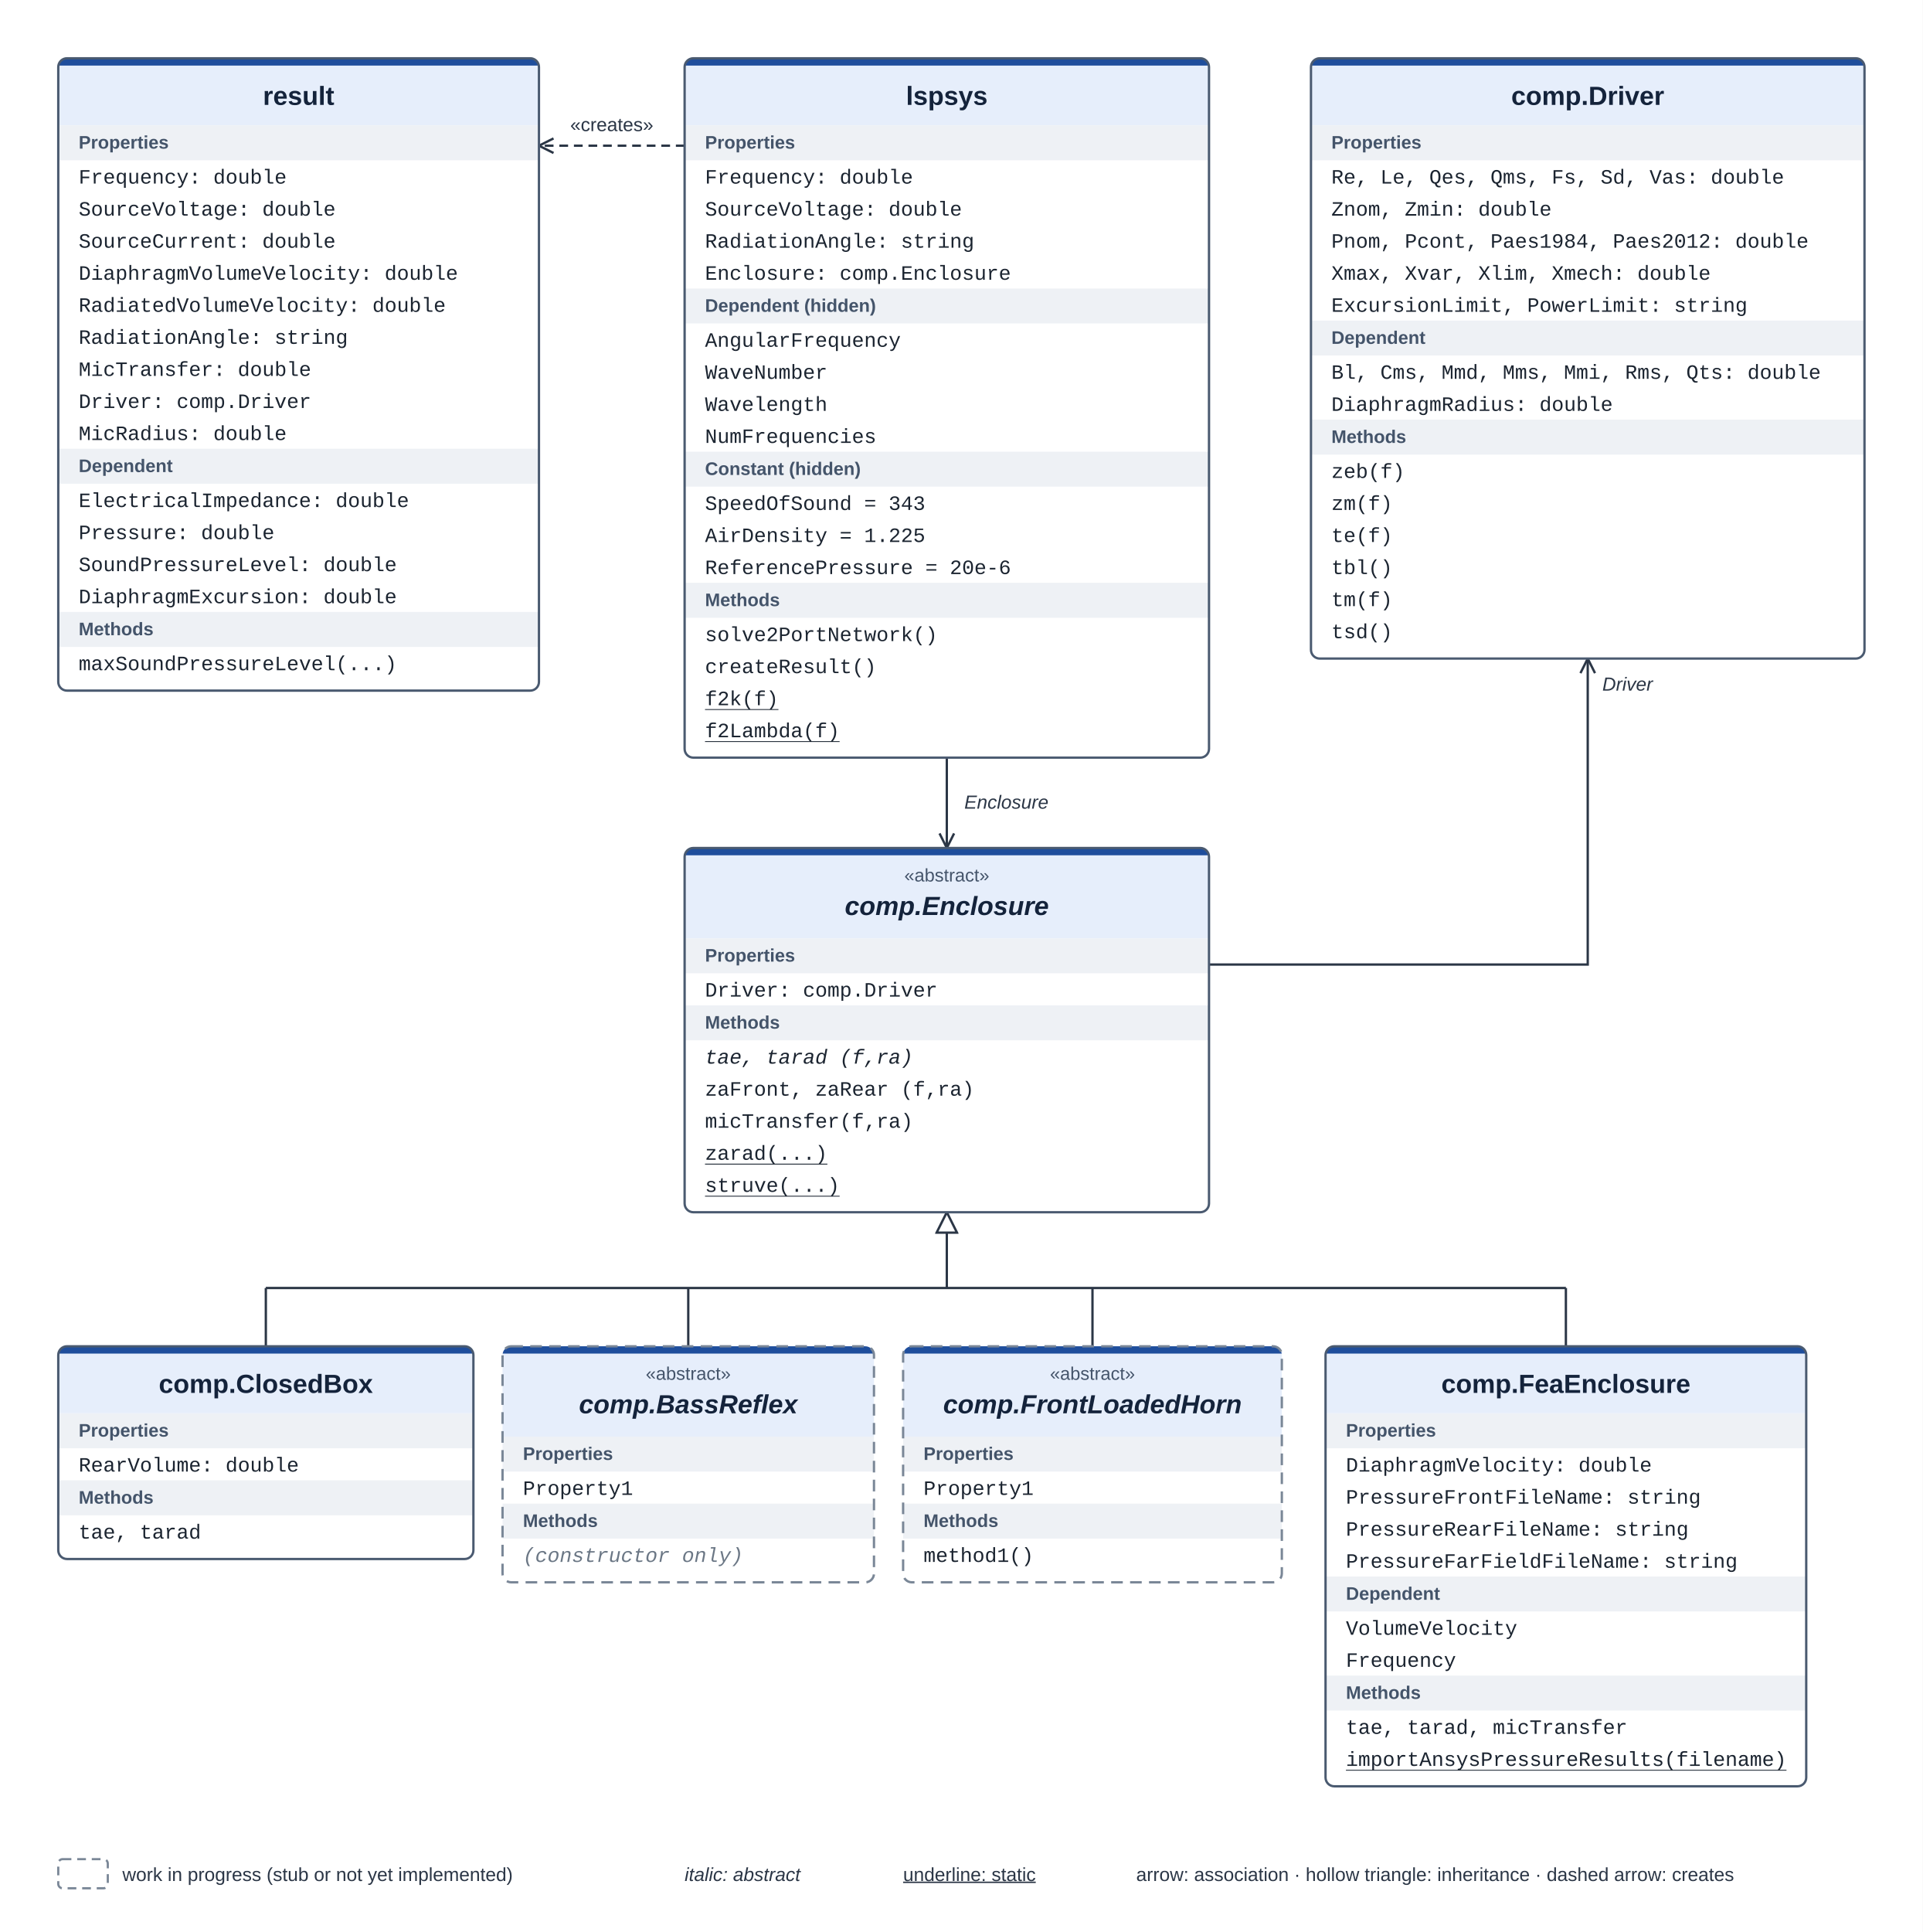
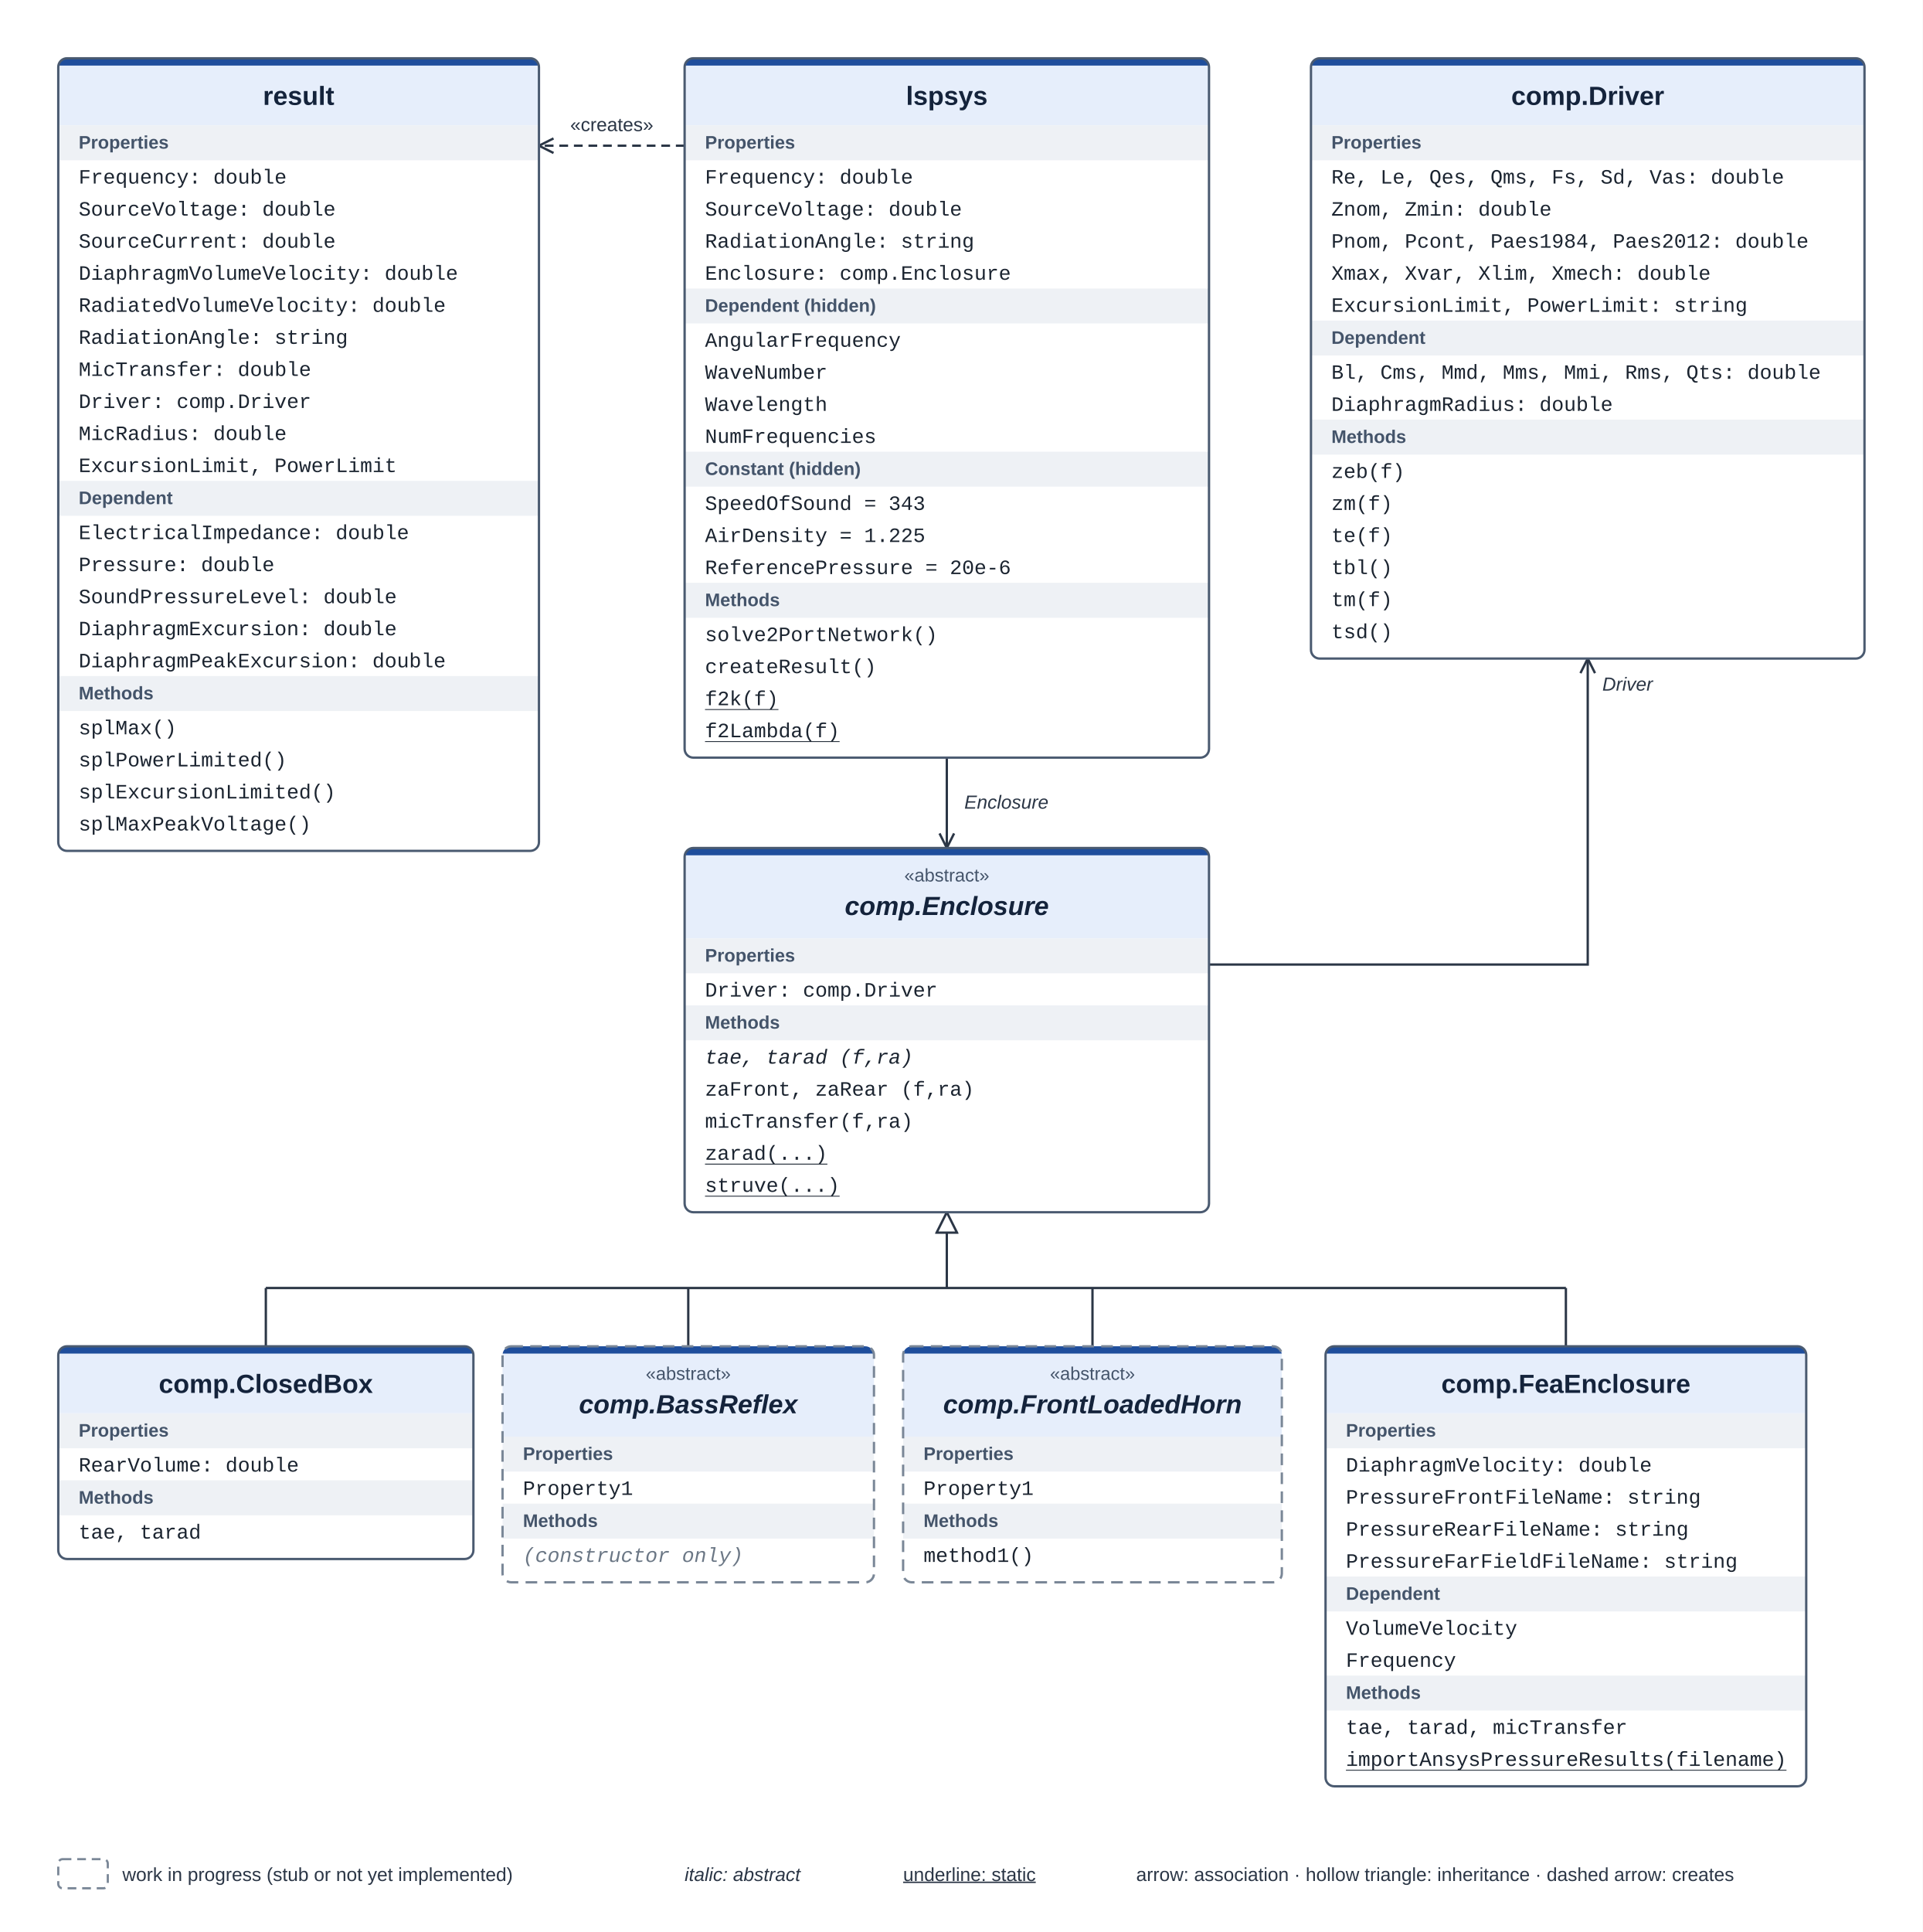
<svg xmlns="http://www.w3.org/2000/svg" width="1320" height="1326" viewBox="0 0 1320 1326" role="img">
  <defs>
    <marker id="assoc" viewBox="0 0 12 12" refX="11" refY="6" markerWidth="12" markerHeight="12" orient="auto" markerUnits="userSpaceOnUse">
      <path d="M1,1 L11,6 L1,11" fill="none" stroke="#2b3646" stroke-width="1.6" />
    </marker>
    <marker id="inherit" viewBox="0 0 16 16" refX="15" refY="8" markerWidth="16" markerHeight="16" orient="auto" markerUnits="userSpaceOnUse">
      <path d="M1,1 L15,8 L1,15 z" fill="#ffffff" stroke="#2b3646" stroke-width="1.6" />
    </marker>
  </defs>
  <rect width="100%" height="100%" fill="#ffffff" />
  <path d="M650,520 L650,582" fill="none" stroke="#2b3646" stroke-width="1.6" marker-end="url(#assoc)" />
  <text x="662" y="555" font-family="'Segoe UI', Arial, Helvetica, sans-serif" font-size="13" font-style="italic" fill="#2b3646">Enclosure</text>
  <path d="M830,662 L1090,662 L1090,452" fill="none" stroke="#2b3646" stroke-width="1.6" marker-end="url(#assoc)" />
  <text x="1100" y="474" font-family="'Segoe UI', Arial, Helvetica, sans-serif" font-size="13" font-style="italic" fill="#2b3646">Driver</text>
  <path d="M470,100 L370,100" fill="none" stroke="#2b3646" stroke-width="1.6" stroke-dasharray="6 4" marker-end="url(#assoc)" />
  <text x="420" y="90" text-anchor="middle" font-family="'Segoe UI', Arial, Helvetica, sans-serif" font-size="13" fill="#2b3646">«creates»</text>
  <path d="M650,884 L650,832" fill="none" stroke="#2b3646" stroke-width="1.6" marker-end="url(#inherit)" />
  <path d="M1.825000e+02,884 L1075,884" fill="none" stroke="#2b3646" stroke-width="1.6" />
  <path d="M1.825000e+02,884 L1.825000e+02,924" fill="none" stroke="#2b3646" stroke-width="1.6" />
  <path d="M4.725000e+02,884 L4.725000e+02,924" fill="none" stroke="#2b3646" stroke-width="1.6" />
  <path d="M750,884 L750,924" fill="none" stroke="#2b3646" stroke-width="1.6" />
  <path d="M1075,884 L1075,924" fill="none" stroke="#2b3646" stroke-width="1.6" />
  <clipPath id="clip1">
    <rect x="470" y="40" width="360" height="480" rx="6" />
  </clipPath>
  <rect x="470" y="40" width="360" height="480" rx="6" fill="#ffffff" />
  <g clip-path="url(#clip1)">
    <rect x="470" y="40" width="360" height="46" fill="#e6eefb" />
    <rect x="470" y="40" width="360" height="5" fill="#1f4e9c" />
    <rect x="470" y="86" width="360" height="24" fill="#eef1f5" />
    <text x="484" y="102" font-family="'Segoe UI', Arial, Helvetica, sans-serif" font-size="12.5" font-weight="bold" fill="#44546a">Properties</text>
    <text x="484" y="126" font-family="Consolas, 'Courier New', monospace" font-size="14" fill="#1b2430">Frequency: double</text>
    <text x="484" y="148" font-family="Consolas, 'Courier New', monospace" font-size="14" fill="#1b2430">SourceVoltage: double</text>
    <text x="484" y="170" font-family="Consolas, 'Courier New', monospace" font-size="14" fill="#1b2430">RadiationAngle: string</text>
    <text x="484" y="192" font-family="Consolas, 'Courier New', monospace" font-size="14" fill="#1b2430">Enclosure: comp.Enclosure</text>
    <rect x="470" y="198" width="360" height="24" fill="#eef1f5" />
    <text x="484" y="214" font-family="'Segoe UI', Arial, Helvetica, sans-serif" font-size="12.5" font-weight="bold" fill="#44546a">Dependent (hidden)</text>
    <text x="484" y="238" font-family="Consolas, 'Courier New', monospace" font-size="14" fill="#1b2430">AngularFrequency</text>
    <text x="484" y="260" font-family="Consolas, 'Courier New', monospace" font-size="14" fill="#1b2430">WaveNumber</text>
    <text x="484" y="282" font-family="Consolas, 'Courier New', monospace" font-size="14" fill="#1b2430">Wavelength</text>
    <text x="484" y="304" font-family="Consolas, 'Courier New', monospace" font-size="14" fill="#1b2430">NumFrequencies</text>
    <rect x="470" y="310" width="360" height="24" fill="#eef1f5" />
    <text x="484" y="326" font-family="'Segoe UI', Arial, Helvetica, sans-serif" font-size="12.5" font-weight="bold" fill="#44546a">Constant (hidden)</text>
    <text x="484" y="350" font-family="Consolas, 'Courier New', monospace" font-size="14" fill="#1b2430">SpeedOfSound = 343</text>
    <text x="484" y="372" font-family="Consolas, 'Courier New', monospace" font-size="14" fill="#1b2430">AirDensity = 1.225</text>
    <text x="484" y="394" font-family="Consolas, 'Courier New', monospace" font-size="14" fill="#1b2430">ReferencePressure = 20e-6</text>
    <rect x="470" y="400" width="360" height="24" fill="#eef1f5" />
    <text x="484" y="416" font-family="'Segoe UI', Arial, Helvetica, sans-serif" font-size="12.5" font-weight="bold" fill="#44546a">Methods</text>
    <text x="484" y="440" font-family="Consolas, 'Courier New', monospace" font-size="14" fill="#1b2430">solve2PortNetwork()</text>
    <text x="484" y="462" font-family="Consolas, 'Courier New', monospace" font-size="14" fill="#1b2430">createResult()</text>
    <text x="484" y="484" font-family="Consolas, 'Courier New', monospace" font-size="14" fill="#1b2430" text-decoration="underline">f2k(f)</text>
    <text x="484" y="506" font-family="Consolas, 'Courier New', monospace" font-size="14" fill="#1b2430" text-decoration="underline">f2Lambda(f)</text>
  </g>
  <text x="650" y="72" text-anchor="middle" font-family="'Segoe UI', Arial, Helvetica, sans-serif" font-size="18" font-weight="bold" fill="#14233b">lspsys</text>
  <rect x="470" y="40" width="360" height="480" rx="6" fill="none" stroke="#4a5a70" stroke-width="1.6" />
  <clipPath id="clip2">
-     <rect x="40" y="40" width="330" height="434" rx="6" />
-   </clipPath>
-   <rect x="40" y="40" width="330" height="434" rx="6" fill="#ffffff" />
+     <rect x="40" y="40" width="330" height="544" rx="6" />
+   </clipPath>
+   <rect x="40" y="40" width="330" height="544" rx="6" fill="#ffffff" />
  <g clip-path="url(#clip2)">
    <rect x="40" y="40" width="330" height="46" fill="#e6eefb" />
    <rect x="40" y="40" width="330" height="5" fill="#1f4e9c" />
    <rect x="40" y="86" width="330" height="24" fill="#eef1f5" />
    <text x="54" y="102" font-family="'Segoe UI', Arial, Helvetica, sans-serif" font-size="12.5" font-weight="bold" fill="#44546a">Properties</text>
    <text x="54" y="126" font-family="Consolas, 'Courier New', monospace" font-size="14" fill="#1b2430">Frequency: double</text>
    <text x="54" y="148" font-family="Consolas, 'Courier New', monospace" font-size="14" fill="#1b2430">SourceVoltage: double</text>
    <text x="54" y="170" font-family="Consolas, 'Courier New', monospace" font-size="14" fill="#1b2430">SourceCurrent: double</text>
    <text x="54" y="192" font-family="Consolas, 'Courier New', monospace" font-size="14" fill="#1b2430">DiaphragmVolumeVelocity: double</text>
    <text x="54" y="214" font-family="Consolas, 'Courier New', monospace" font-size="14" fill="#1b2430">RadiatedVolumeVelocity: double</text>
    <text x="54" y="236" font-family="Consolas, 'Courier New', monospace" font-size="14" fill="#1b2430">RadiationAngle: string</text>
    <text x="54" y="258" font-family="Consolas, 'Courier New', monospace" font-size="14" fill="#1b2430">MicTransfer: double</text>
    <text x="54" y="280" font-family="Consolas, 'Courier New', monospace" font-size="14" fill="#1b2430">Driver: comp.Driver</text>
    <text x="54" y="302" font-family="Consolas, 'Courier New', monospace" font-size="14" fill="#1b2430">MicRadius: double</text>
-     <rect x="40" y="308" width="330" height="24" fill="#eef1f5" />
-     <text x="54" y="324" font-family="'Segoe UI', Arial, Helvetica, sans-serif" font-size="12.5" font-weight="bold" fill="#44546a">Dependent</text>
-     <text x="54" y="348" font-family="Consolas, 'Courier New', monospace" font-size="14" fill="#1b2430">ElectricalImpedance: double</text>
-     <text x="54" y="370" font-family="Consolas, 'Courier New', monospace" font-size="14" fill="#1b2430">Pressure: double</text>
-     <text x="54" y="392" font-family="Consolas, 'Courier New', monospace" font-size="14" fill="#1b2430">SoundPressureLevel: double</text>
-     <text x="54" y="414" font-family="Consolas, 'Courier New', monospace" font-size="14" fill="#1b2430">DiaphragmExcursion: double</text>
-     <rect x="40" y="420" width="330" height="24" fill="#eef1f5" />
-     <text x="54" y="436" font-family="'Segoe UI', Arial, Helvetica, sans-serif" font-size="12.5" font-weight="bold" fill="#44546a">Methods</text>
-     <text x="54" y="460" font-family="Consolas, 'Courier New', monospace" font-size="14" fill="#1b2430">maxSoundPressureLevel(...)</text>
+     <text x="54" y="324" font-family="Consolas, 'Courier New', monospace" font-size="14" fill="#1b2430">ExcursionLimit, PowerLimit</text>
+     <rect x="40" y="330" width="330" height="24" fill="#eef1f5" />
+     <text x="54" y="346" font-family="'Segoe UI', Arial, Helvetica, sans-serif" font-size="12.5" font-weight="bold" fill="#44546a">Dependent</text>
+     <text x="54" y="370" font-family="Consolas, 'Courier New', monospace" font-size="14" fill="#1b2430">ElectricalImpedance: double</text>
+     <text x="54" y="392" font-family="Consolas, 'Courier New', monospace" font-size="14" fill="#1b2430">Pressure: double</text>
+     <text x="54" y="414" font-family="Consolas, 'Courier New', monospace" font-size="14" fill="#1b2430">SoundPressureLevel: double</text>
+     <text x="54" y="436" font-family="Consolas, 'Courier New', monospace" font-size="14" fill="#1b2430">DiaphragmExcursion: double</text>
+     <text x="54" y="458" font-family="Consolas, 'Courier New', monospace" font-size="14" fill="#1b2430">DiaphragmPeakExcursion: double</text>
+     <rect x="40" y="464" width="330" height="24" fill="#eef1f5" />
+     <text x="54" y="480" font-family="'Segoe UI', Arial, Helvetica, sans-serif" font-size="12.5" font-weight="bold" fill="#44546a">Methods</text>
+     <text x="54" y="504" font-family="Consolas, 'Courier New', monospace" font-size="14" fill="#1b2430">splMax()</text>
+     <text x="54" y="526" font-family="Consolas, 'Courier New', monospace" font-size="14" fill="#1b2430">splPowerLimited()</text>
+     <text x="54" y="548" font-family="Consolas, 'Courier New', monospace" font-size="14" fill="#1b2430">splExcursionLimited()</text>
+     <text x="54" y="570" font-family="Consolas, 'Courier New', monospace" font-size="14" fill="#1b2430">splMaxPeakVoltage()</text>
  </g>
  <text x="205" y="72" text-anchor="middle" font-family="'Segoe UI', Arial, Helvetica, sans-serif" font-size="18" font-weight="bold" fill="#14233b">result</text>
-   <rect x="40" y="40" width="330" height="434" rx="6" fill="none" stroke="#4a5a70" stroke-width="1.6" />
+   <rect x="40" y="40" width="330" height="544" rx="6" fill="none" stroke="#4a5a70" stroke-width="1.6" />
  <clipPath id="clip3">
    <rect x="900" y="40" width="380" height="412" rx="6" />
  </clipPath>
  <rect x="900" y="40" width="380" height="412" rx="6" fill="#ffffff" />
  <g clip-path="url(#clip3)">
    <rect x="900" y="40" width="380" height="46" fill="#e6eefb" />
    <rect x="900" y="40" width="380" height="5" fill="#1f4e9c" />
    <rect x="900" y="86" width="380" height="24" fill="#eef1f5" />
    <text x="914" y="102" font-family="'Segoe UI', Arial, Helvetica, sans-serif" font-size="12.5" font-weight="bold" fill="#44546a">Properties</text>
    <text x="914" y="126" font-family="Consolas, 'Courier New', monospace" font-size="14" fill="#1b2430">Re, Le, Qes, Qms, Fs, Sd, Vas: double</text>
    <text x="914" y="148" font-family="Consolas, 'Courier New', monospace" font-size="14" fill="#1b2430">Znom, Zmin: double</text>
    <text x="914" y="170" font-family="Consolas, 'Courier New', monospace" font-size="14" fill="#1b2430">Pnom, Pcont, Paes1984, Paes2012: double</text>
    <text x="914" y="192" font-family="Consolas, 'Courier New', monospace" font-size="14" fill="#1b2430">Xmax, Xvar, Xlim, Xmech: double</text>
    <text x="914" y="214" font-family="Consolas, 'Courier New', monospace" font-size="14" fill="#1b2430">ExcursionLimit, PowerLimit: string</text>
    <rect x="900" y="220" width="380" height="24" fill="#eef1f5" />
    <text x="914" y="236" font-family="'Segoe UI', Arial, Helvetica, sans-serif" font-size="12.5" font-weight="bold" fill="#44546a">Dependent</text>
    <text x="914" y="260" font-family="Consolas, 'Courier New', monospace" font-size="14" fill="#1b2430">Bl, Cms, Mmd, Mms, Mmi, Rms, Qts: double</text>
    <text x="914" y="282" font-family="Consolas, 'Courier New', monospace" font-size="14" fill="#1b2430">DiaphragmRadius: double</text>
    <rect x="900" y="288" width="380" height="24" fill="#eef1f5" />
    <text x="914" y="304" font-family="'Segoe UI', Arial, Helvetica, sans-serif" font-size="12.5" font-weight="bold" fill="#44546a">Methods</text>
    <text x="914" y="328" font-family="Consolas, 'Courier New', monospace" font-size="14" fill="#1b2430">zeb(f)</text>
    <text x="914" y="350" font-family="Consolas, 'Courier New', monospace" font-size="14" fill="#1b2430">zm(f)</text>
    <text x="914" y="372" font-family="Consolas, 'Courier New', monospace" font-size="14" fill="#1b2430">te(f)</text>
    <text x="914" y="394" font-family="Consolas, 'Courier New', monospace" font-size="14" fill="#1b2430">tbl()</text>
    <text x="914" y="416" font-family="Consolas, 'Courier New', monospace" font-size="14" fill="#1b2430">tm(f)</text>
    <text x="914" y="438" font-family="Consolas, 'Courier New', monospace" font-size="14" fill="#1b2430">tsd()</text>
  </g>
  <text x="1090" y="72" text-anchor="middle" font-family="'Segoe UI', Arial, Helvetica, sans-serif" font-size="18" font-weight="bold" fill="#14233b">comp.Driver</text>
  <rect x="900" y="40" width="380" height="412" rx="6" fill="none" stroke="#4a5a70" stroke-width="1.6" />
  <clipPath id="clip4">
    <rect x="470" y="582" width="360" height="250" rx="6" />
  </clipPath>
  <rect x="470" y="582" width="360" height="250" rx="6" fill="#ffffff" />
  <g clip-path="url(#clip4)">
    <rect x="470" y="582" width="360" height="62" fill="#e6eefb" />
    <rect x="470" y="582" width="360" height="5" fill="#1f4e9c" />
    <rect x="470" y="644" width="360" height="24" fill="#eef1f5" />
    <text x="484" y="660" font-family="'Segoe UI', Arial, Helvetica, sans-serif" font-size="12.5" font-weight="bold" fill="#44546a">Properties</text>
    <text x="484" y="684" font-family="Consolas, 'Courier New', monospace" font-size="14" fill="#1b2430">Driver: comp.Driver</text>
    <rect x="470" y="690" width="360" height="24" fill="#eef1f5" />
    <text x="484" y="706" font-family="'Segoe UI', Arial, Helvetica, sans-serif" font-size="12.5" font-weight="bold" fill="#44546a">Methods</text>
    <text x="484" y="730" font-family="Consolas, 'Courier New', monospace" font-size="14" fill="#1b2430" font-style="italic">tae, tarad (f,ra)</text>
    <text x="484" y="752" font-family="Consolas, 'Courier New', monospace" font-size="14" fill="#1b2430">zaFront, zaRear (f,ra)</text>
    <text x="484" y="774" font-family="Consolas, 'Courier New', monospace" font-size="14" fill="#1b2430">micTransfer(f,ra)</text>
    <text x="484" y="796" font-family="Consolas, 'Courier New', monospace" font-size="14" fill="#1b2430" text-decoration="underline">zarad(...)</text>
    <text x="484" y="818" font-family="Consolas, 'Courier New', monospace" font-size="14" fill="#1b2430" text-decoration="underline">struve(...)</text>
  </g>
  <text x="650" y="605" text-anchor="middle" font-family="'Segoe UI', Arial, Helvetica, sans-serif" font-size="12.5" fill="#44546a">«abstract»</text>
  <text x="650" y="628" text-anchor="middle" font-family="'Segoe UI', Arial, Helvetica, sans-serif" font-size="18" font-weight="bold" font-style="italic" fill="#14233b">comp.Enclosure</text>
  <rect x="470" y="582" width="360" height="250" rx="6" fill="none" stroke="#4a5a70" stroke-width="1.6" />
  <clipPath id="clip5">
    <rect x="40" y="924" width="285" height="146" rx="6" />
  </clipPath>
  <rect x="40" y="924" width="285" height="146" rx="6" fill="#ffffff" />
  <g clip-path="url(#clip5)">
    <rect x="40" y="924" width="285" height="46" fill="#e6eefb" />
    <rect x="40" y="924" width="285" height="5" fill="#1f4e9c" />
    <rect x="40" y="970" width="285" height="24" fill="#eef1f5" />
    <text x="54" y="986" font-family="'Segoe UI', Arial, Helvetica, sans-serif" font-size="12.5" font-weight="bold" fill="#44546a">Properties</text>
    <text x="54" y="1010" font-family="Consolas, 'Courier New', monospace" font-size="14" fill="#1b2430">RearVolume: double</text>
    <rect x="40" y="1016" width="285" height="24" fill="#eef1f5" />
    <text x="54" y="1032" font-family="'Segoe UI', Arial, Helvetica, sans-serif" font-size="12.5" font-weight="bold" fill="#44546a">Methods</text>
    <text x="54" y="1056" font-family="Consolas, 'Courier New', monospace" font-size="14" fill="#1b2430">tae, tarad</text>
  </g>
  <text x="1.825000e+02" y="956" text-anchor="middle" font-family="'Segoe UI', Arial, Helvetica, sans-serif" font-size="18" font-weight="bold" fill="#14233b">comp.ClosedBox</text>
  <rect x="40" y="924" width="285" height="146" rx="6" fill="none" stroke="#4a5a70" stroke-width="1.6" />
  <clipPath id="clip6">
    <rect x="345" y="924" width="255" height="162" rx="6" />
  </clipPath>
  <rect x="345" y="924" width="255" height="162" rx="6" fill="#ffffff" />
  <g clip-path="url(#clip6)">
    <rect x="345" y="924" width="255" height="62" fill="#e6eefb" />
    <rect x="345" y="924" width="255" height="5" fill="#1f4e9c" />
    <rect x="345" y="986" width="255" height="24" fill="#eef1f5" />
    <text x="359" y="1002" font-family="'Segoe UI', Arial, Helvetica, sans-serif" font-size="12.5" font-weight="bold" fill="#44546a">Properties</text>
    <text x="359" y="1026" font-family="Consolas, 'Courier New', monospace" font-size="14" fill="#1b2430">Property1</text>
    <rect x="345" y="1032" width="255" height="24" fill="#eef1f5" />
    <text x="359" y="1048" font-family="'Segoe UI', Arial, Helvetica, sans-serif" font-size="12.5" font-weight="bold" fill="#44546a">Methods</text>
    <text x="359" y="1072" font-family="Consolas, 'Courier New', monospace" font-size="14" fill="#6b7785" font-style="italic">(constructor only)</text>
  </g>
  <text x="4.725000e+02" y="947" text-anchor="middle" font-family="'Segoe UI', Arial, Helvetica, sans-serif" font-size="12.5" fill="#44546a">«abstract»</text>
  <text x="4.725000e+02" y="970" text-anchor="middle" font-family="'Segoe UI', Arial, Helvetica, sans-serif" font-size="18" font-weight="bold" font-style="italic" fill="#14233b">comp.BassReflex</text>
  <rect x="345" y="924" width="255" height="162" rx="6" fill="none" stroke="#7a8797" stroke-width="1.6" stroke-dasharray="8 5" />
  <clipPath id="clip7">
    <rect x="620" y="924" width="260" height="162" rx="6" />
  </clipPath>
  <rect x="620" y="924" width="260" height="162" rx="6" fill="#ffffff" />
  <g clip-path="url(#clip7)">
    <rect x="620" y="924" width="260" height="62" fill="#e6eefb" />
    <rect x="620" y="924" width="260" height="5" fill="#1f4e9c" />
    <rect x="620" y="986" width="260" height="24" fill="#eef1f5" />
    <text x="634" y="1002" font-family="'Segoe UI', Arial, Helvetica, sans-serif" font-size="12.5" font-weight="bold" fill="#44546a">Properties</text>
    <text x="634" y="1026" font-family="Consolas, 'Courier New', monospace" font-size="14" fill="#1b2430">Property1</text>
    <rect x="620" y="1032" width="260" height="24" fill="#eef1f5" />
    <text x="634" y="1048" font-family="'Segoe UI', Arial, Helvetica, sans-serif" font-size="12.5" font-weight="bold" fill="#44546a">Methods</text>
    <text x="634" y="1072" font-family="Consolas, 'Courier New', monospace" font-size="14" fill="#1b2430">method1()</text>
  </g>
  <text x="750" y="947" text-anchor="middle" font-family="'Segoe UI', Arial, Helvetica, sans-serif" font-size="12.5" fill="#44546a">«abstract»</text>
  <text x="750" y="970" text-anchor="middle" font-family="'Segoe UI', Arial, Helvetica, sans-serif" font-size="18" font-weight="bold" font-style="italic" fill="#14233b">comp.FrontLoadedHorn</text>
  <rect x="620" y="924" width="260" height="162" rx="6" fill="none" stroke="#7a8797" stroke-width="1.6" stroke-dasharray="8 5" />
  <clipPath id="clip8">
    <rect x="910" y="924" width="330" height="302" rx="6" />
  </clipPath>
  <rect x="910" y="924" width="330" height="302" rx="6" fill="#ffffff" />
  <g clip-path="url(#clip8)">
    <rect x="910" y="924" width="330" height="46" fill="#e6eefb" />
    <rect x="910" y="924" width="330" height="5" fill="#1f4e9c" />
    <rect x="910" y="970" width="330" height="24" fill="#eef1f5" />
    <text x="924" y="986" font-family="'Segoe UI', Arial, Helvetica, sans-serif" font-size="12.5" font-weight="bold" fill="#44546a">Properties</text>
    <text x="924" y="1010" font-family="Consolas, 'Courier New', monospace" font-size="14" fill="#1b2430">DiaphragmVelocity: double</text>
    <text x="924" y="1032" font-family="Consolas, 'Courier New', monospace" font-size="14" fill="#1b2430">PressureFrontFileName: string</text>
    <text x="924" y="1054" font-family="Consolas, 'Courier New', monospace" font-size="14" fill="#1b2430">PressureRearFileName: string</text>
    <text x="924" y="1076" font-family="Consolas, 'Courier New', monospace" font-size="14" fill="#1b2430">PressureFarFieldFileName: string</text>
    <rect x="910" y="1082" width="330" height="24" fill="#eef1f5" />
    <text x="924" y="1098" font-family="'Segoe UI', Arial, Helvetica, sans-serif" font-size="12.5" font-weight="bold" fill="#44546a">Dependent</text>
    <text x="924" y="1122" font-family="Consolas, 'Courier New', monospace" font-size="14" fill="#1b2430">VolumeVelocity</text>
    <text x="924" y="1144" font-family="Consolas, 'Courier New', monospace" font-size="14" fill="#1b2430">Frequency</text>
    <rect x="910" y="1150" width="330" height="24" fill="#eef1f5" />
    <text x="924" y="1166" font-family="'Segoe UI', Arial, Helvetica, sans-serif" font-size="12.5" font-weight="bold" fill="#44546a">Methods</text>
    <text x="924" y="1190" font-family="Consolas, 'Courier New', monospace" font-size="14" fill="#1b2430">tae, tarad, micTransfer</text>
    <text x="924" y="1212" font-family="Consolas, 'Courier New', monospace" font-size="14" fill="#1b2430" text-decoration="underline">importAnsysPressureResults(filename)</text>
  </g>
  <text x="1075" y="956" text-anchor="middle" font-family="'Segoe UI', Arial, Helvetica, sans-serif" font-size="18" font-weight="bold" fill="#14233b">comp.FeaEnclosure</text>
  <rect x="910" y="924" width="330" height="302" rx="6" fill="none" stroke="#4a5a70" stroke-width="1.6" />
  <rect x="40" y="1276" width="34" height="20" rx="3" fill="#ffffff" stroke="#7a8797" stroke-width="1.5" stroke-dasharray="6 4" />
  <text x="84" y="1291" font-family="'Segoe UI', Arial, Helvetica, sans-serif" font-size="13" fill="#2b3646">work in progress (stub or not yet implemented)</text>
  <text x="470" y="1291" font-family="'Segoe UI', Arial, Helvetica, sans-serif" font-size="13" font-style="italic" fill="#2b3646">italic: abstract</text>
  <text x="620" y="1291" font-family="'Segoe UI', Arial, Helvetica, sans-serif" font-size="13" text-decoration="underline" fill="#2b3646">underline: static</text>
  <text x="780" y="1291" font-family="'Segoe UI', Arial, Helvetica, sans-serif" font-size="13" fill="#2b3646">arrow: association · hollow triangle: inheritance · dashed arrow: creates</text>
</svg>
